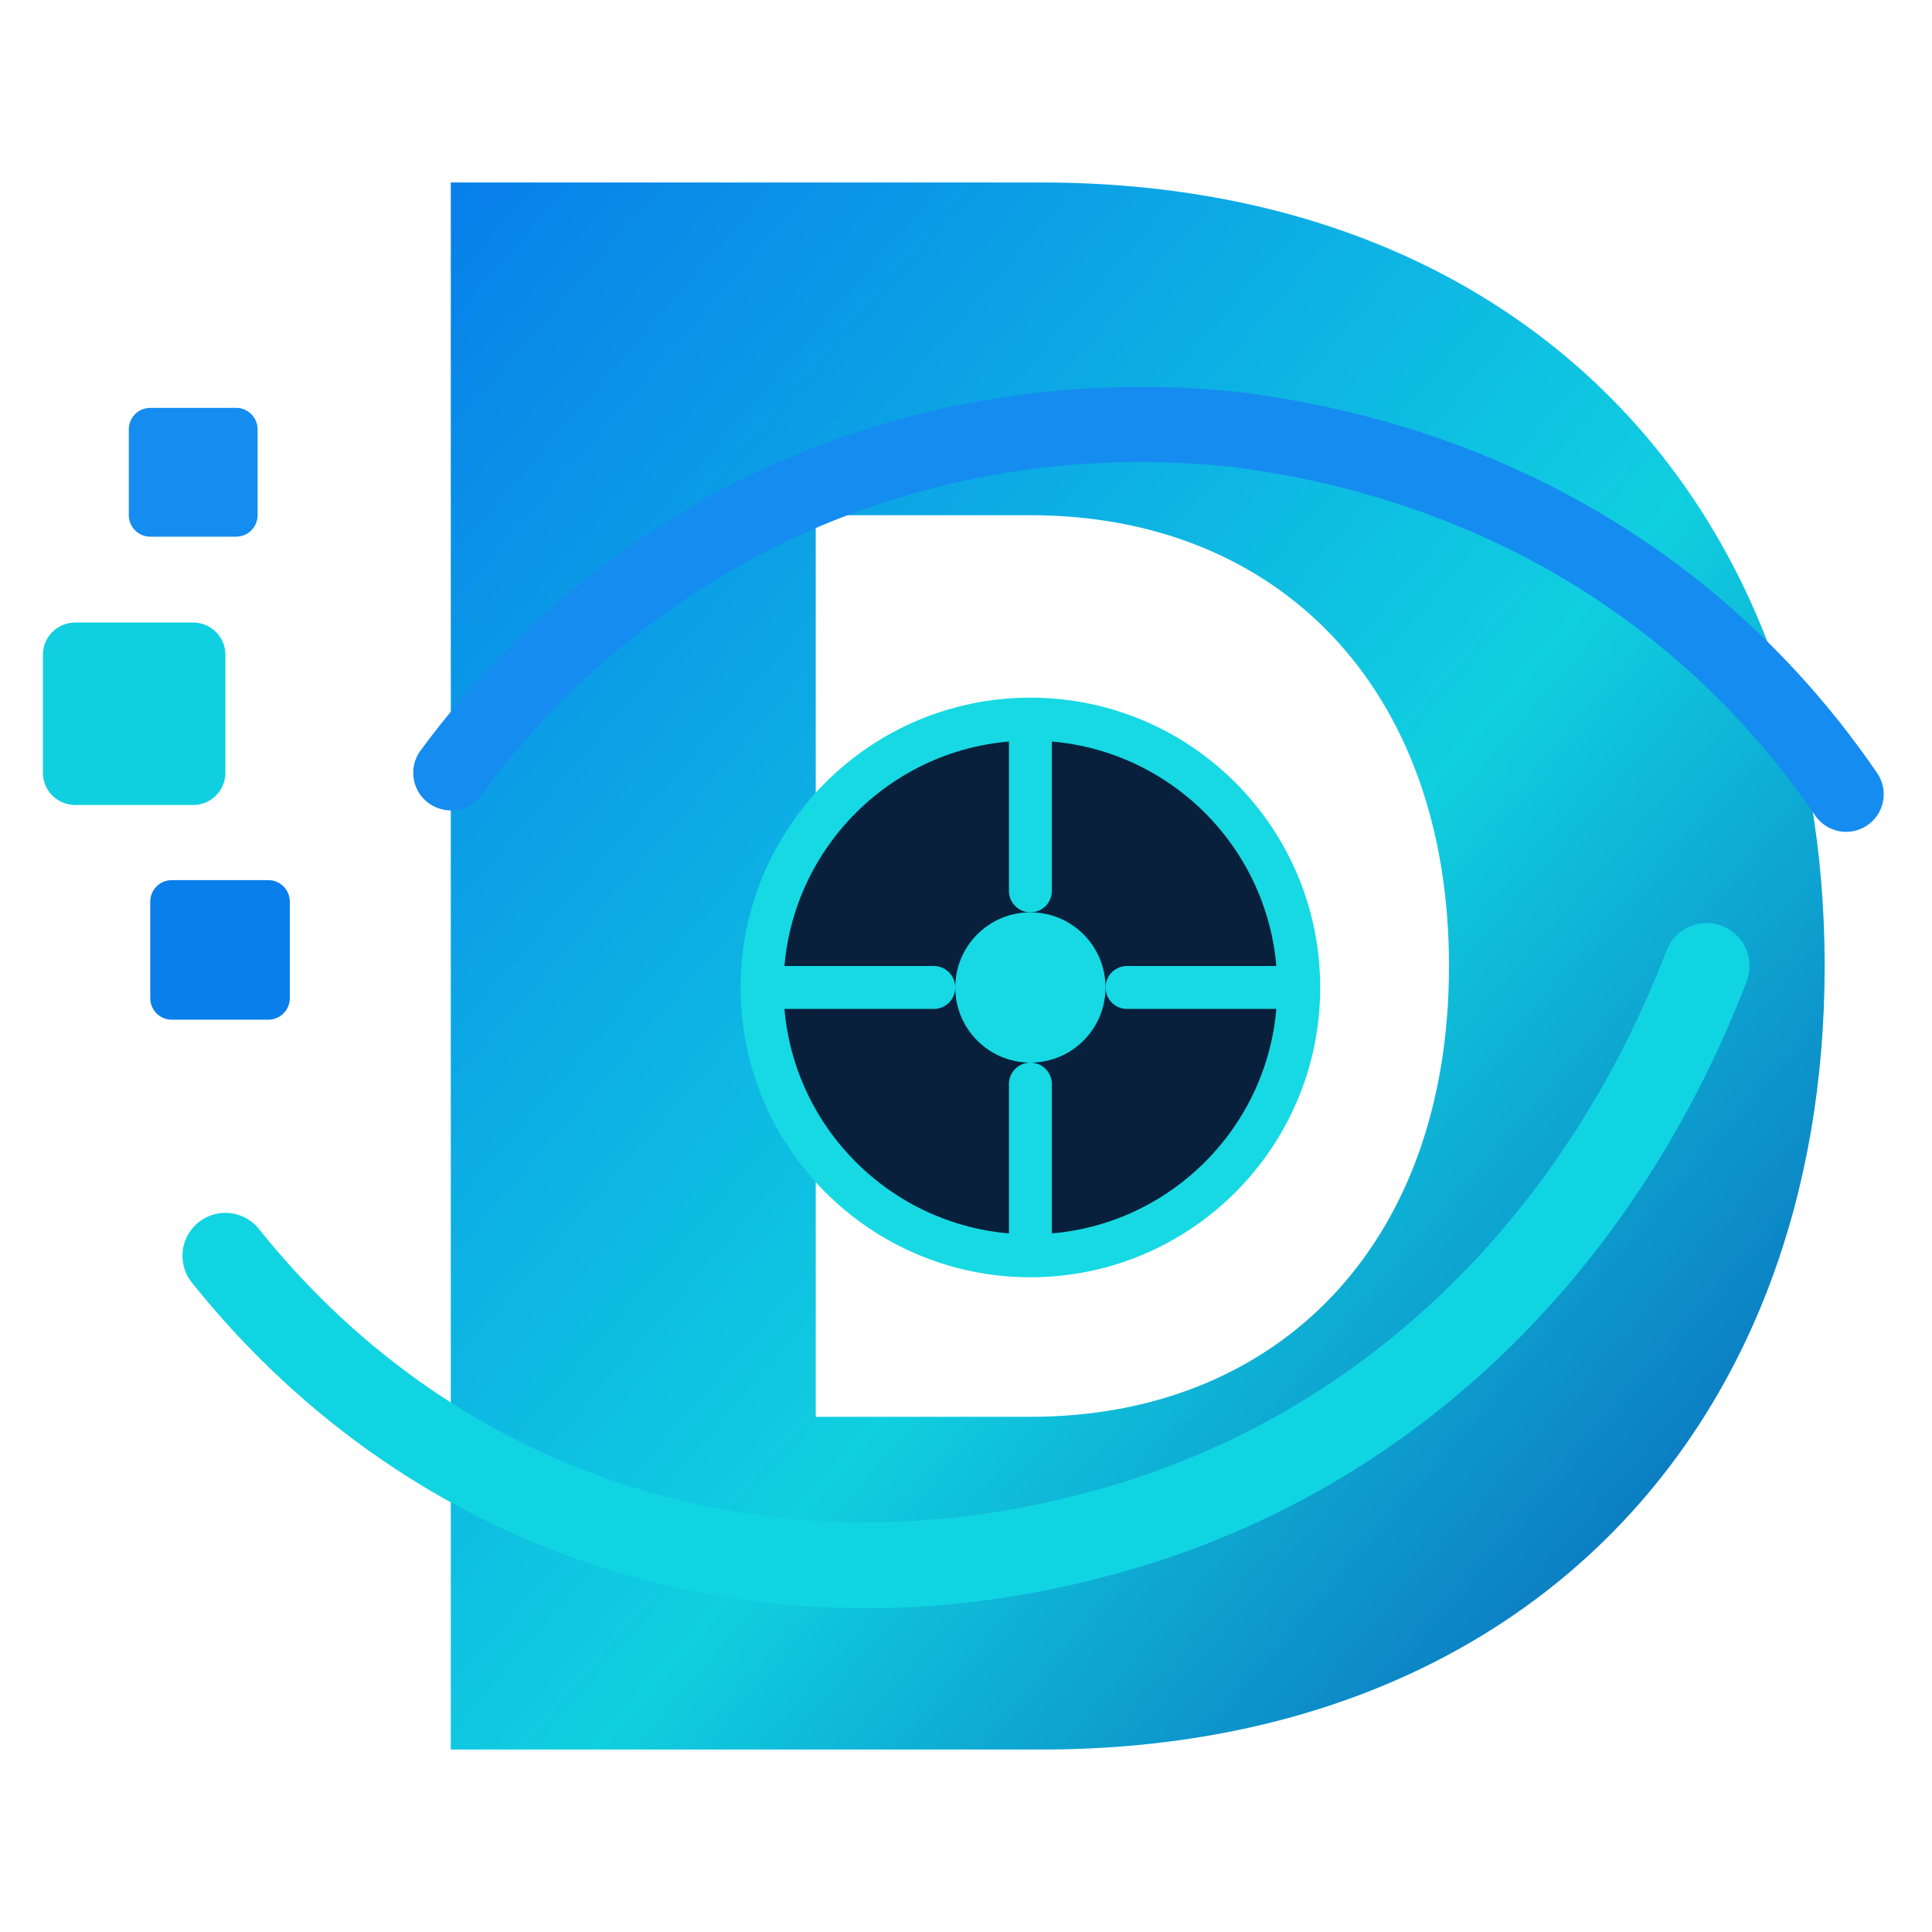
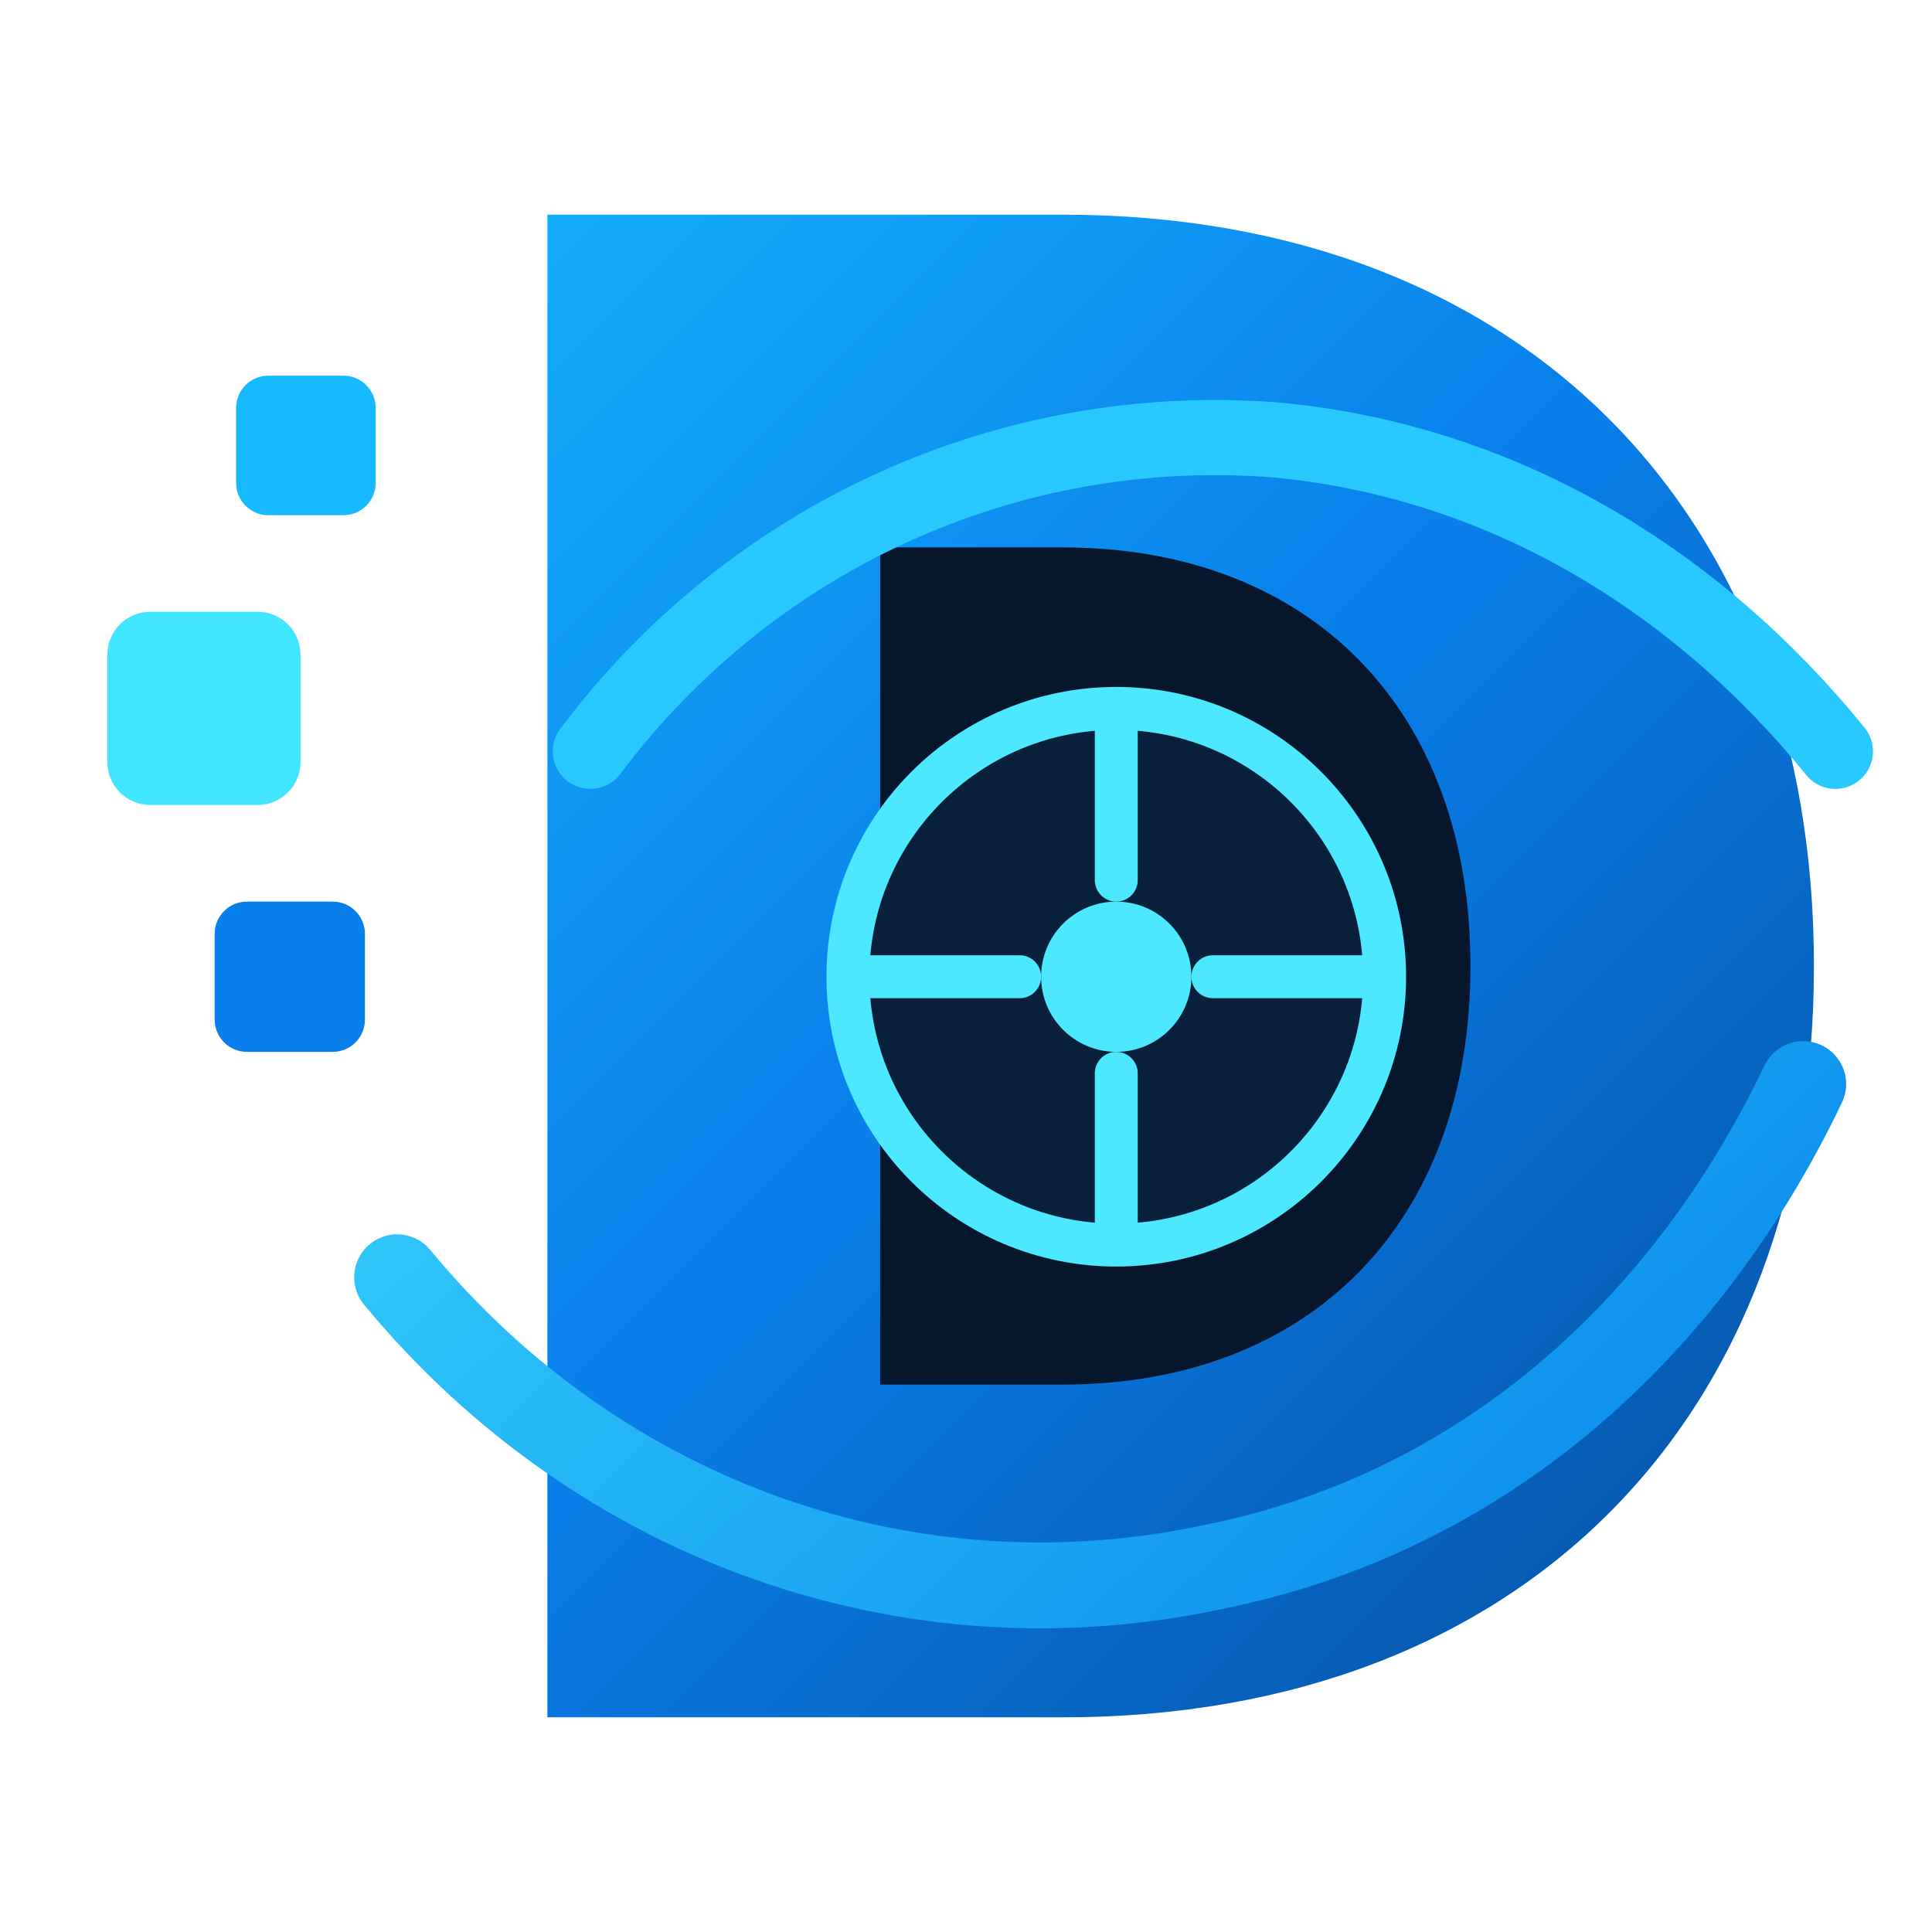
<svg xmlns="http://www.w3.org/2000/svg" viewBox="0 0 180 180" role="img" aria-labelledby="title desc">
  <defs>
-     <linearGradient id="g" x1="0" y1="0" x2="1" y2="1">
-       <stop offset="0" stop-color="#087FEA" />
-       <stop offset="0.55" stop-color="#10CFE0" />
-       <stop offset="1" stop-color="#0A58B5" />
+     <linearGradient id="dynexalGradient" x1="20" y1="20" x2="160" y2="160" gradientUnits="userSpaceOnUse">
+       <stop offset="0" stop-color="#17B9FF" />
+       <stop offset="0.52" stop-color="#087FEA" />
+       <stop offset="1" stop-color="#0751A4" />
+     </linearGradient>
+     <linearGradient id="glowGradient" x1="40" y1="35" x2="145" y2="145" gradientUnits="userSpaceOnUse">
+       <stop offset="0" stop-color="#42E5FF" />
+       <stop offset="1" stop-color="#0B8FEF" />
    </linearGradient>
  </defs>
-   <path d="M42 17h55c45 0 73 30 73 73s-28 73-73 73H42V17Zm34 31v84h20c23 0 39-16 39-42s-16-42-39-42H76Z" fill="url(#g)" />
-   <path d="M21 117c20 25 51 34 81 26 27-7 47-27 57-53" fill="none" stroke="#11D4E2" stroke-width="8" stroke-linecap="round" />
-   <path d="M42 72c17-23 44-35 73-32 24 3 44 15 57 34" fill="none" stroke="#158CF0" stroke-width="7" stroke-linecap="round" />
-   <circle cx="96" cy="92" r="25" fill="#08203C" stroke="#16D9E3" stroke-width="4" />
-   <circle cx="96" cy="92" r="7" fill="#16D9E3" />
-   <path d="M96 69v14M96 101v14M73 92h14M105 92h14" stroke="#16D9E3" stroke-width="4" stroke-linecap="round" />
-   <rect x="12" y="38" width="12" height="12" rx="2" fill="#158CF0" />
-   <rect x="4" y="58" width="17" height="17" rx="3" fill="#10CFE0" />
-   <rect x="14" y="82" width="13" height="13" rx="2" fill="#087FEA" />
+   <path d="M51 20h48c43 0 70 28 70 70s-27 70-70 70H51V20Z" fill="url(#dynexalGradient)" />
+   <path d="M82 51v78h17c23 0 38-15 38-39s-15-39-38-39H82Z" fill="#06172D" />
+   <path d="M37 119c19 23 48 33 76 27 25-5 44-22 55-45" fill="none" stroke="url(#glowGradient)" stroke-width="8" stroke-linecap="round" />
+   <path d="M55 70c15-20 39-31 64-29 21 2 39 13 52 29" fill="none" stroke="#27C9FF" stroke-width="7" stroke-linecap="round" />
+   <circle cx="104" cy="91" r="25" fill="#08203C" stroke="#4BE8FF" stroke-width="4" />
+   <circle cx="104" cy="91" r="7" fill="#4BE8FF" />
+   <path d="M104 68v14M104 100v14M81 91h14M113 91h14" stroke="#4BE8FF" stroke-width="4" stroke-linecap="round" />
+   <rect x="22" y="35" width="13" height="13" rx="3" fill="#17B9FF" />
+   <rect x="10" y="57" width="18" height="18" rx="4" fill="#42E5FF" />
+   <rect x="20" y="84" width="14" height="14" rx="3" fill="#087FEA" />
</svg>
